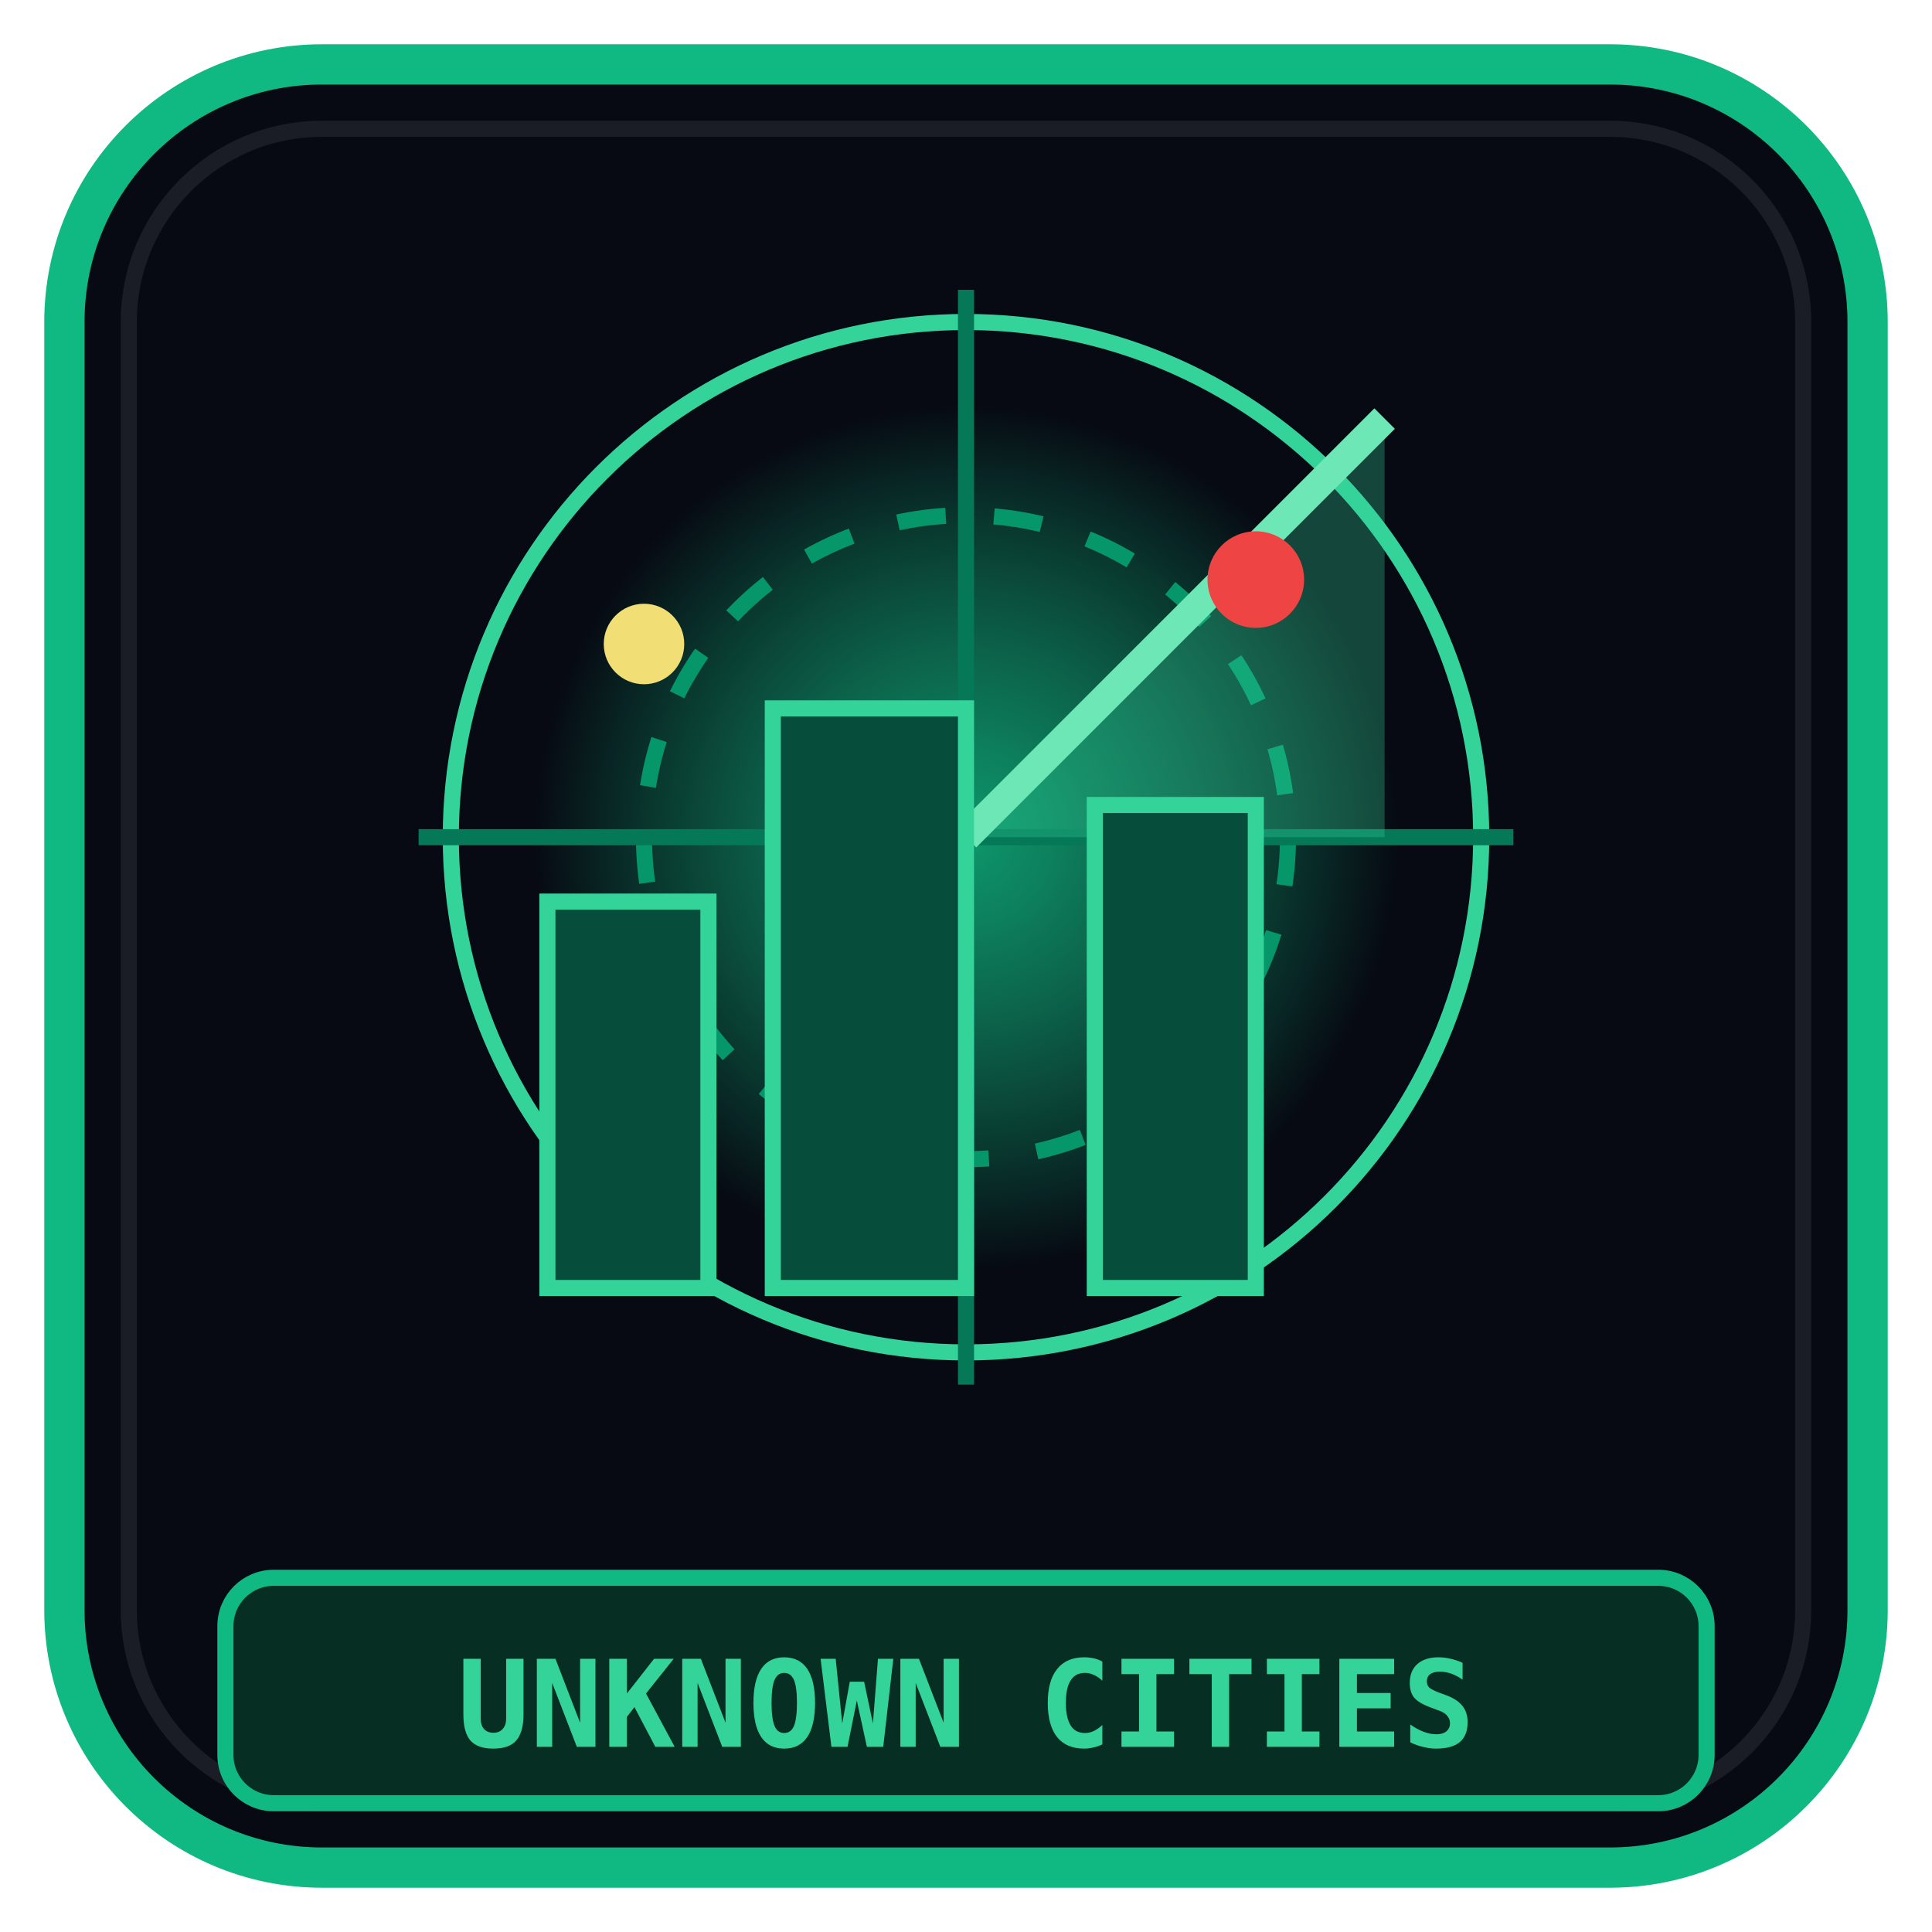
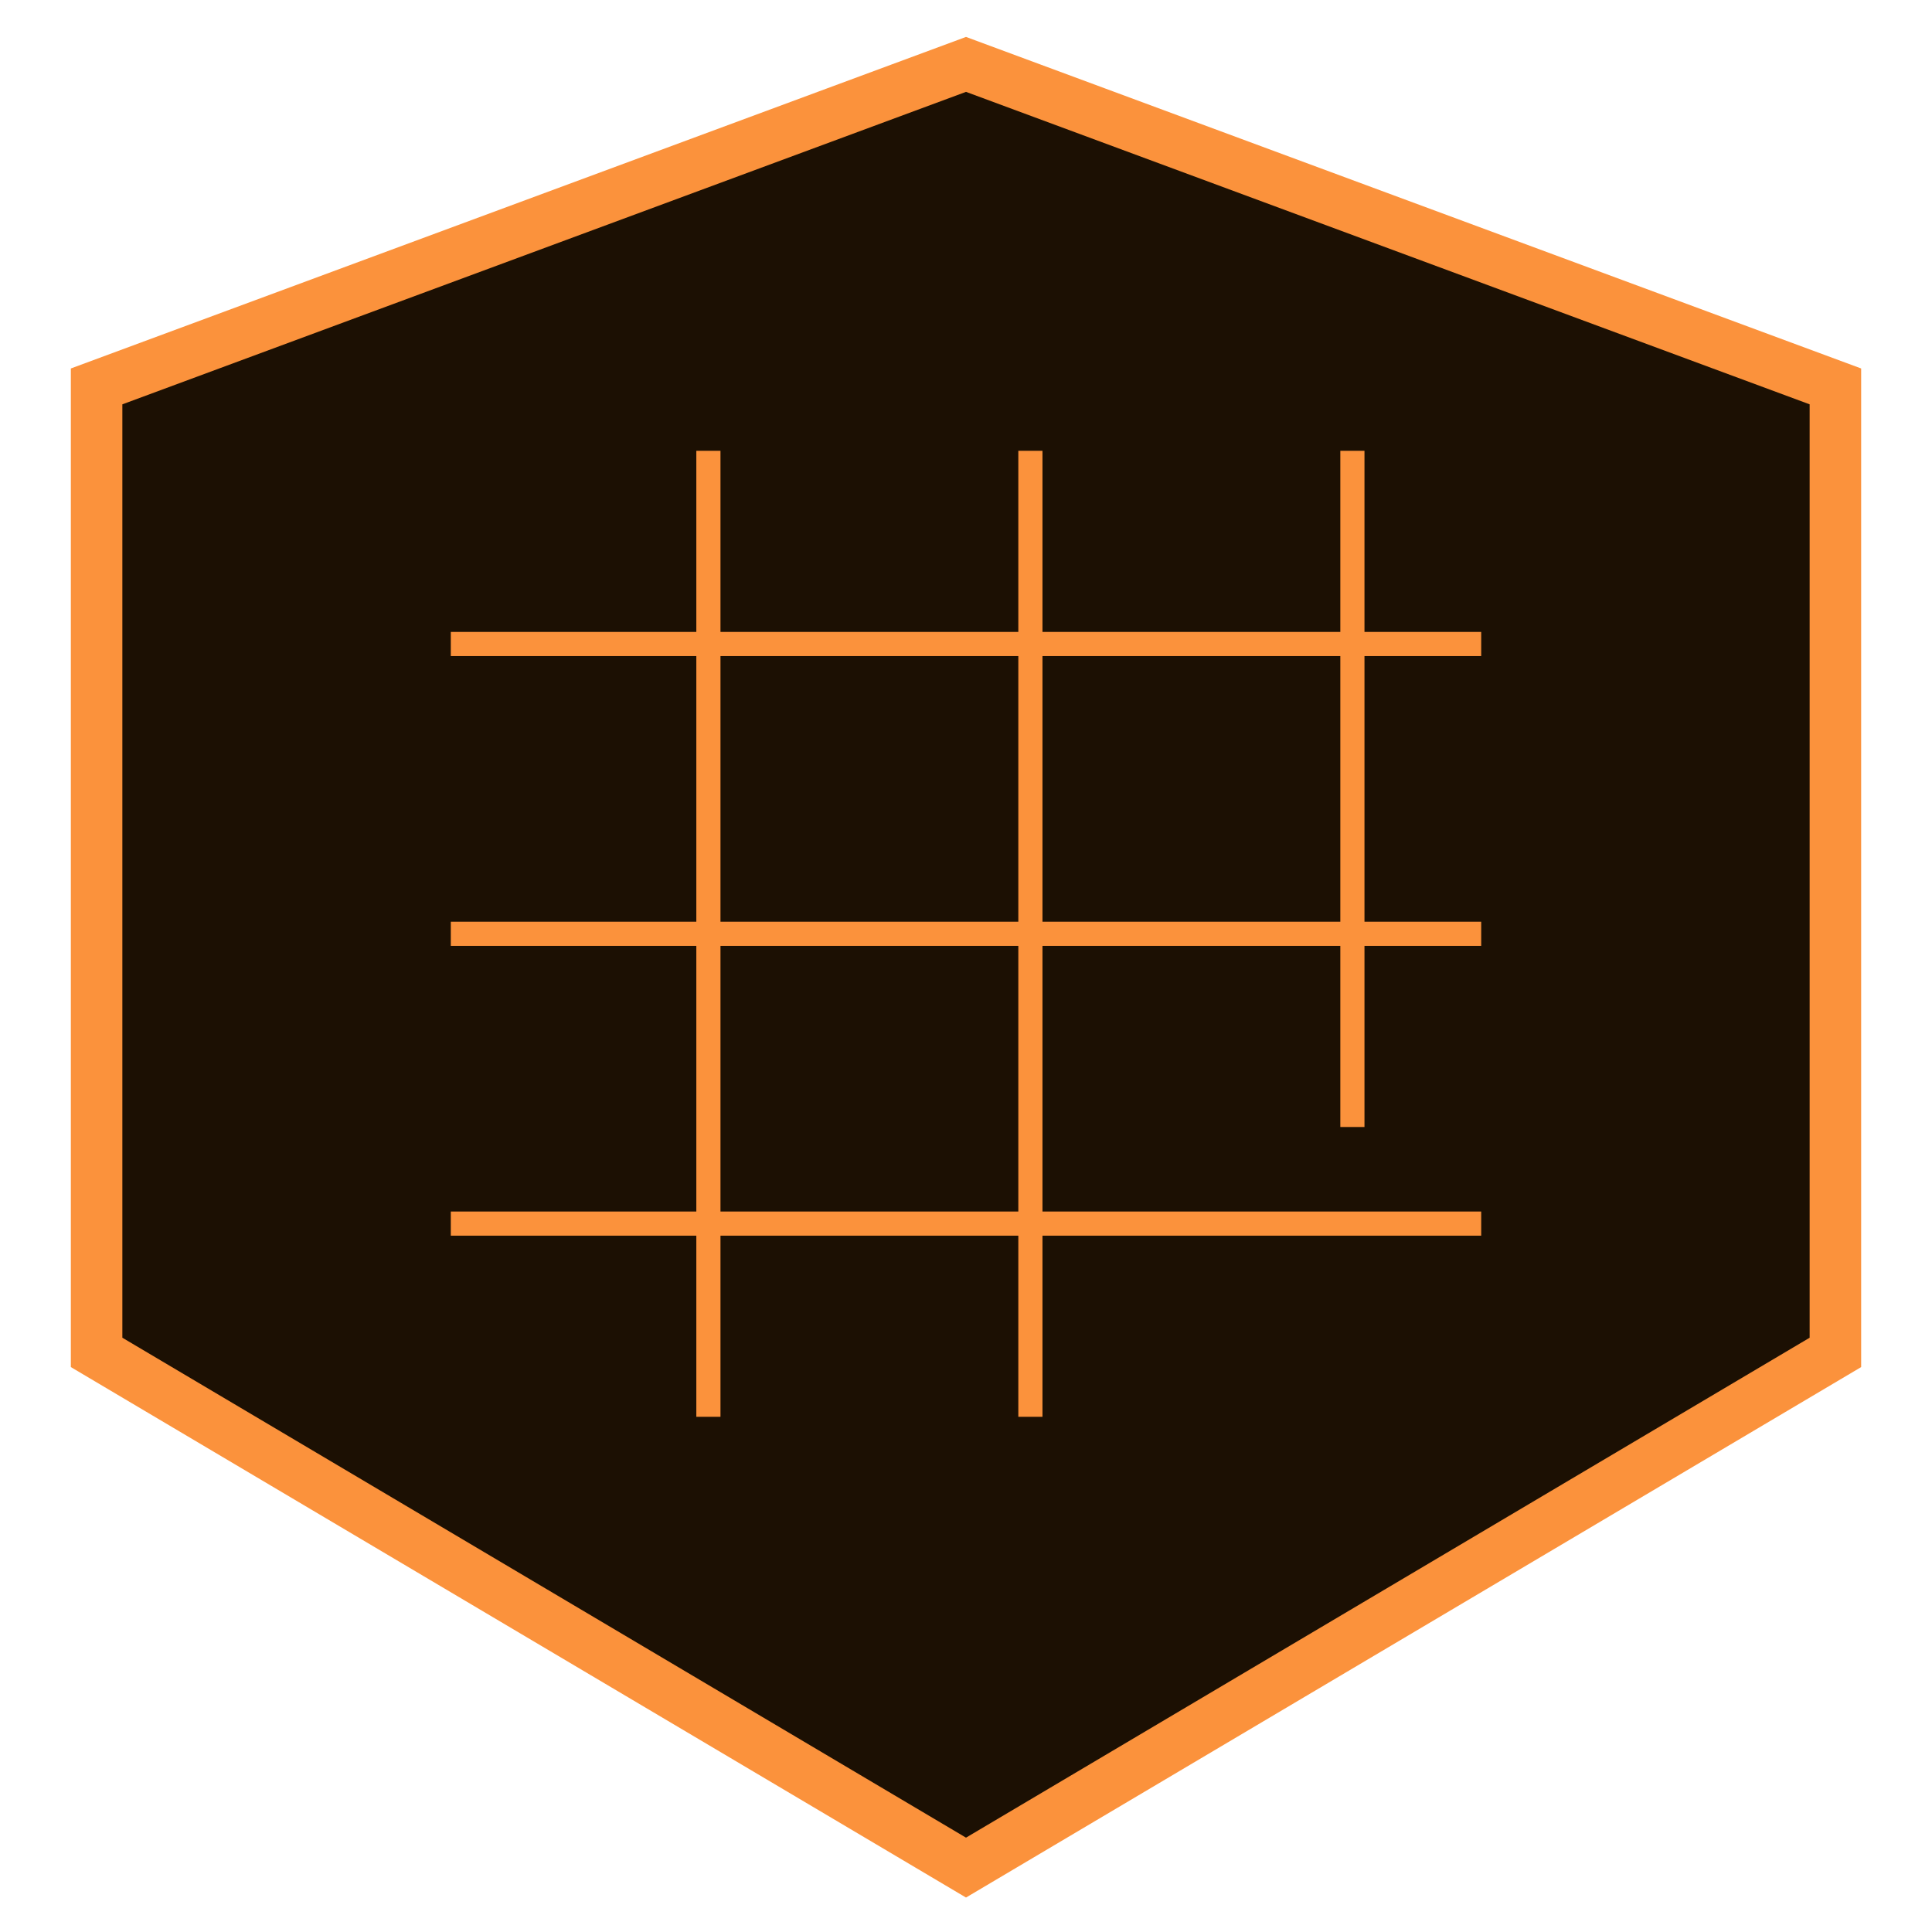
<svg xmlns="http://www.w3.org/2000/svg" viewBox="0 0 120 120" width="100%" height="100%">
-   <defs>
-     <radialGradient id="unkGlow" cx="50%" cy="50%" r="50%">
-       <stop offset="0%" stop-color="#10b981" stop-opacity="0.8" />
-       <stop offset="70%" stop-color="#070a12" stop-opacity="1" />
-     </radialGradient>
-   </defs>
-   <rect x="4" y="4" width="112" height="112" rx="16" fill="#070a12" stroke="#10b981" stroke-width="2.5" />
-   <rect x="8" y="8" width="104" height="104" rx="12" fill="none" stroke="rgba(255,255,255,0.08)" stroke-width="1" />
-   <circle cx="60" cy="52" r="38" fill="url(#unkGlow)" />
-   <circle cx="60" cy="52" r="32" fill="none" stroke="#34d399" stroke-width="1" />
-   <circle cx="60" cy="52" r="20" fill="none" stroke="#059669" stroke-width="1" stroke-dasharray="3,3" />
-   <line x1="60" y1="18" x2="60" y2="86" stroke="#047857" stroke-width="1" />
-   <line x1="26" y1="52" x2="94" y2="52" stroke="#047857" stroke-width="1" />
-   <polygon points="60,52 86,26 86,52" fill="#34d399" opacity="0.3" />
-   <line x1="60" y1="52" x2="86" y2="26" stroke="#6ee7b7" stroke-width="1.8" />
-   <rect x="34" y="56" width="10" height="24" fill="#064e3b" stroke="#34d399" stroke-width="1" />
-   <rect x="48" y="44" width="12" height="36" fill="#064e3b" stroke="#34d399" stroke-width="1" />
-   <rect x="68" y="50" width="10" height="30" fill="#064e3b" stroke="#34d399" stroke-width="1" />
-   <circle cx="78" cy="36" r="3" fill="#ef4444" />
-   <circle cx="40" cy="40" r="2.5" fill="#f1df76" />
-   <rect x="14" y="98" width="92" height="14" rx="3" fill="#062e22" stroke="#10b981" stroke-width="1" />
-   <text x="60" y="108.5" fill="#34d399" font-family="monospace" font-size="7.5" font-weight="bold" text-anchor="middle">UNKNOWN CITIES</text>
+   <polygon points="60,4 114,24 114,84 60,116 6,84 6,24" fill="#1c1003" stroke="#fb923c" stroke-width="3.2" />
+   <path d="M28 40 H92 M28 58 H92 M28 76 H92 M44 28 V88 M64 28 V88 M84 28 V70" fill="none" stroke="#fb923c" stroke-width="1.5" />
</svg>
